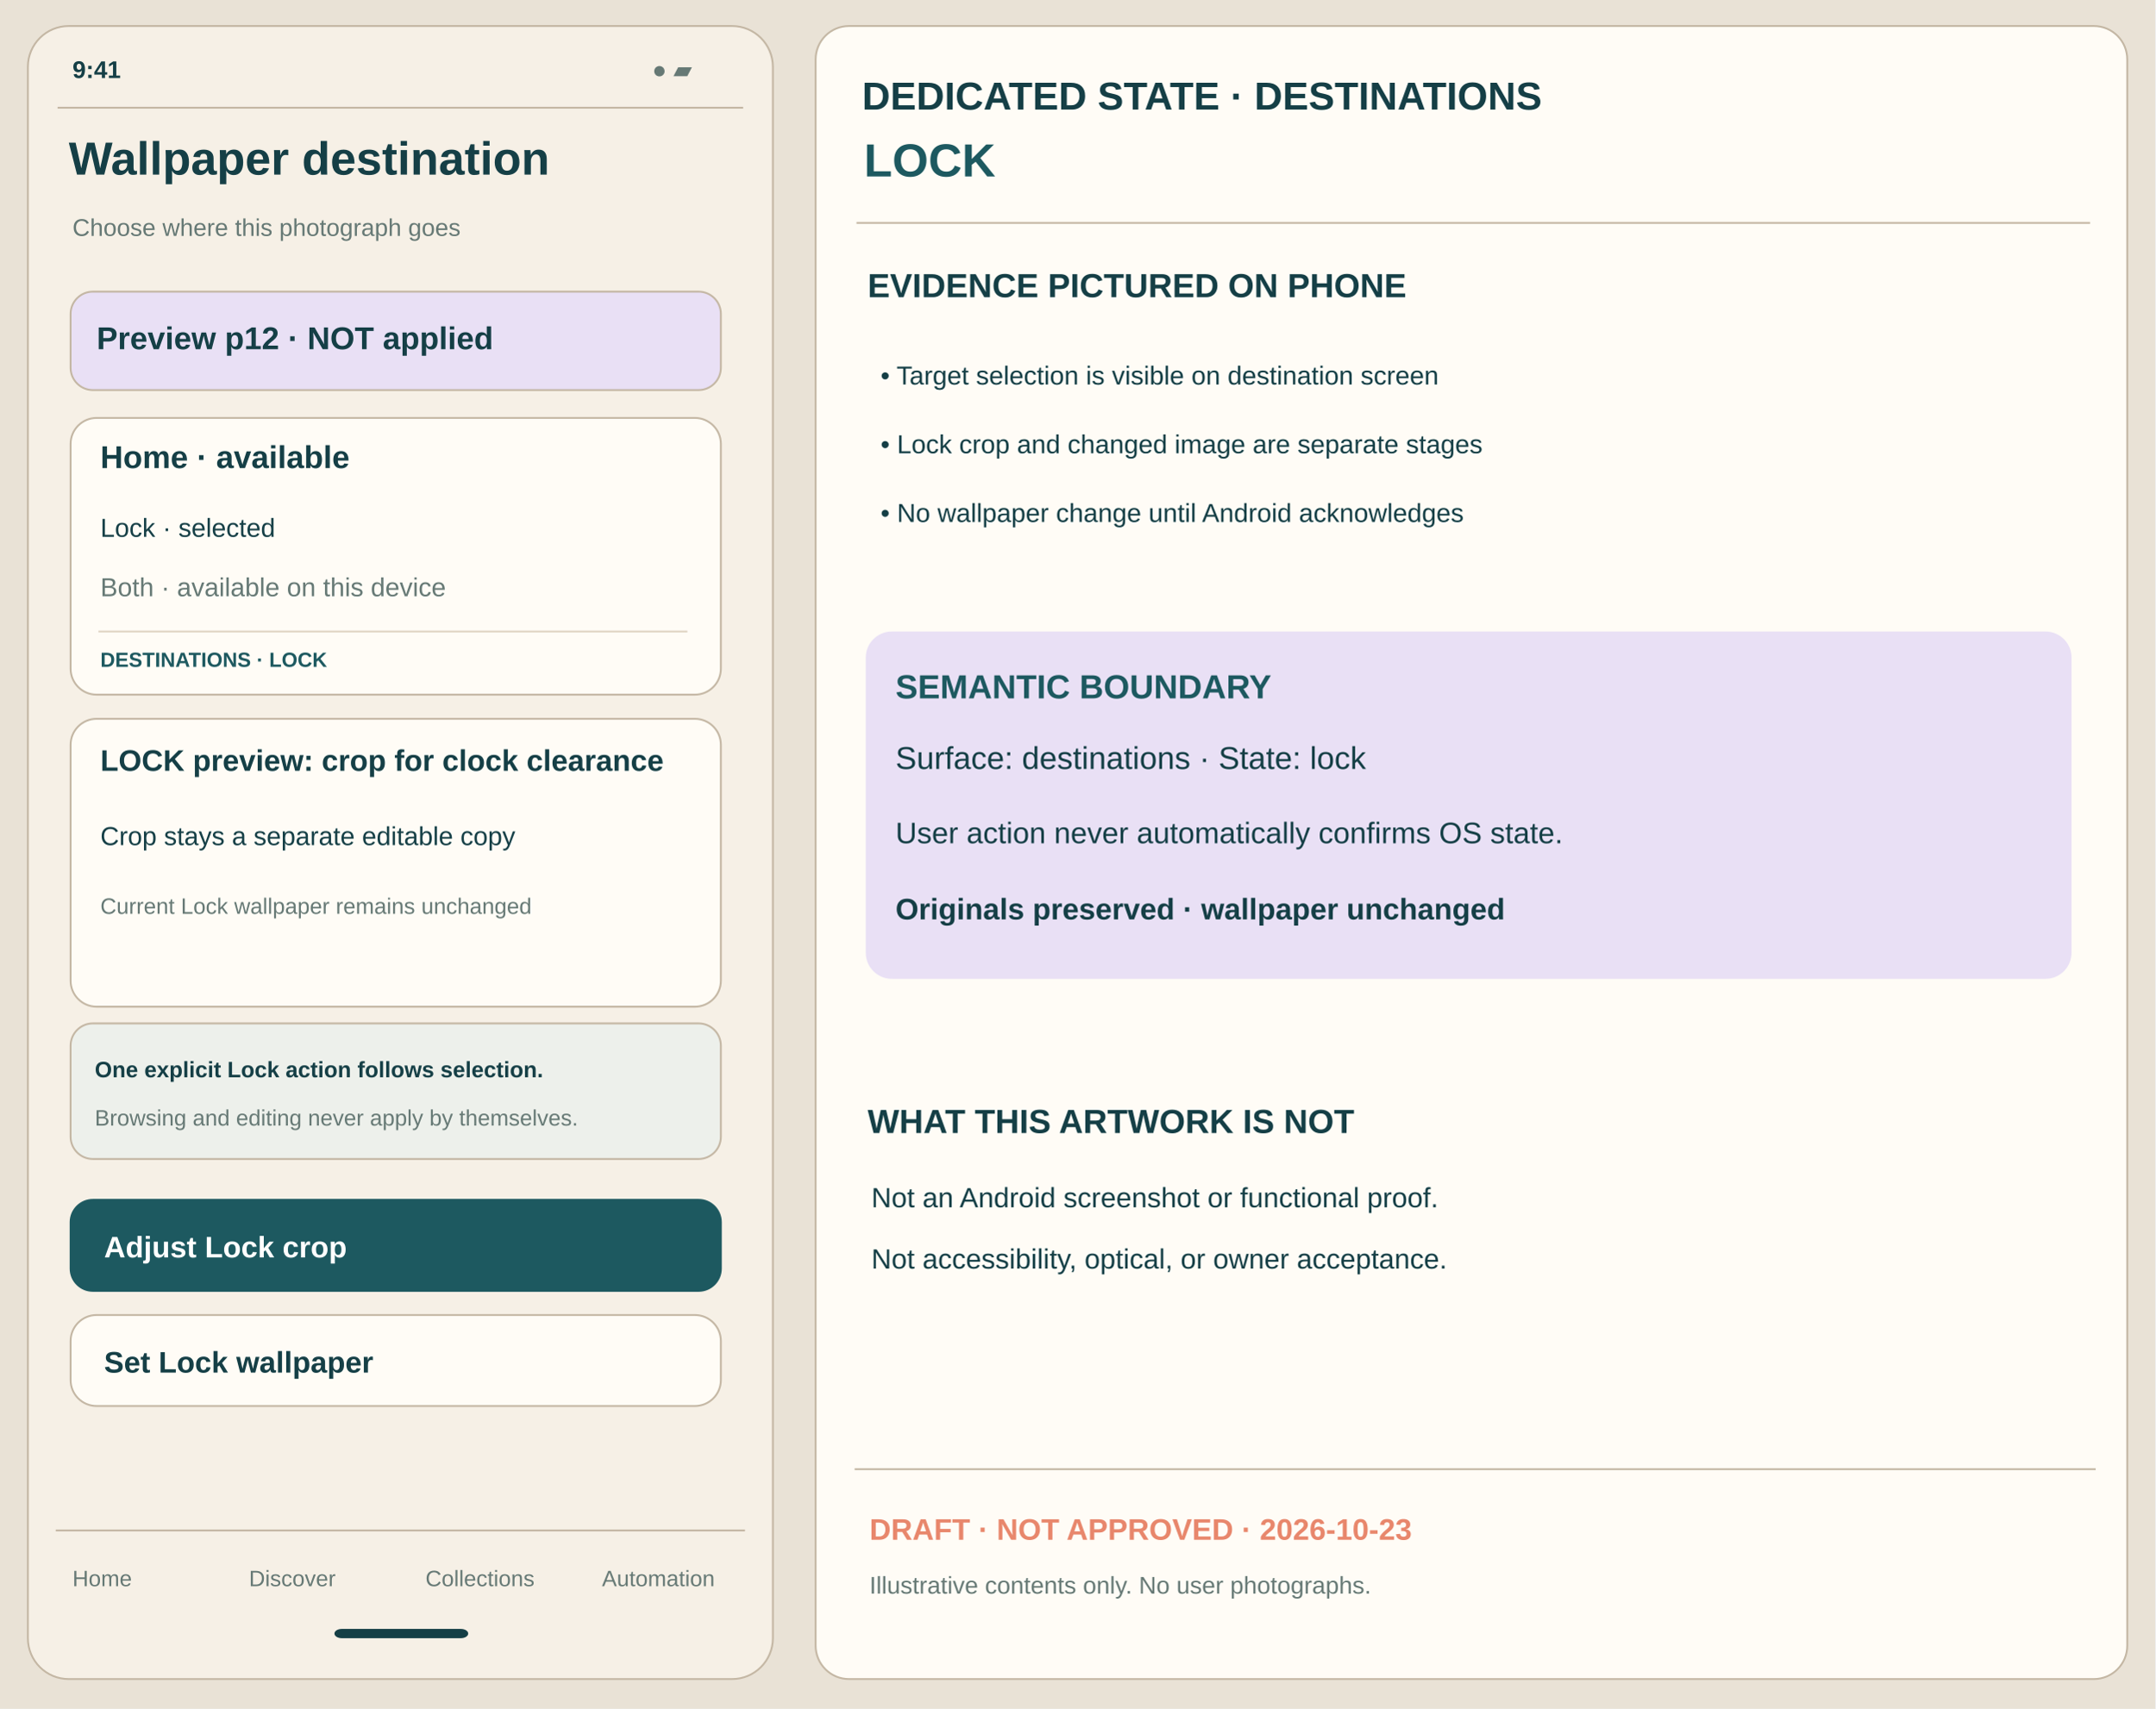
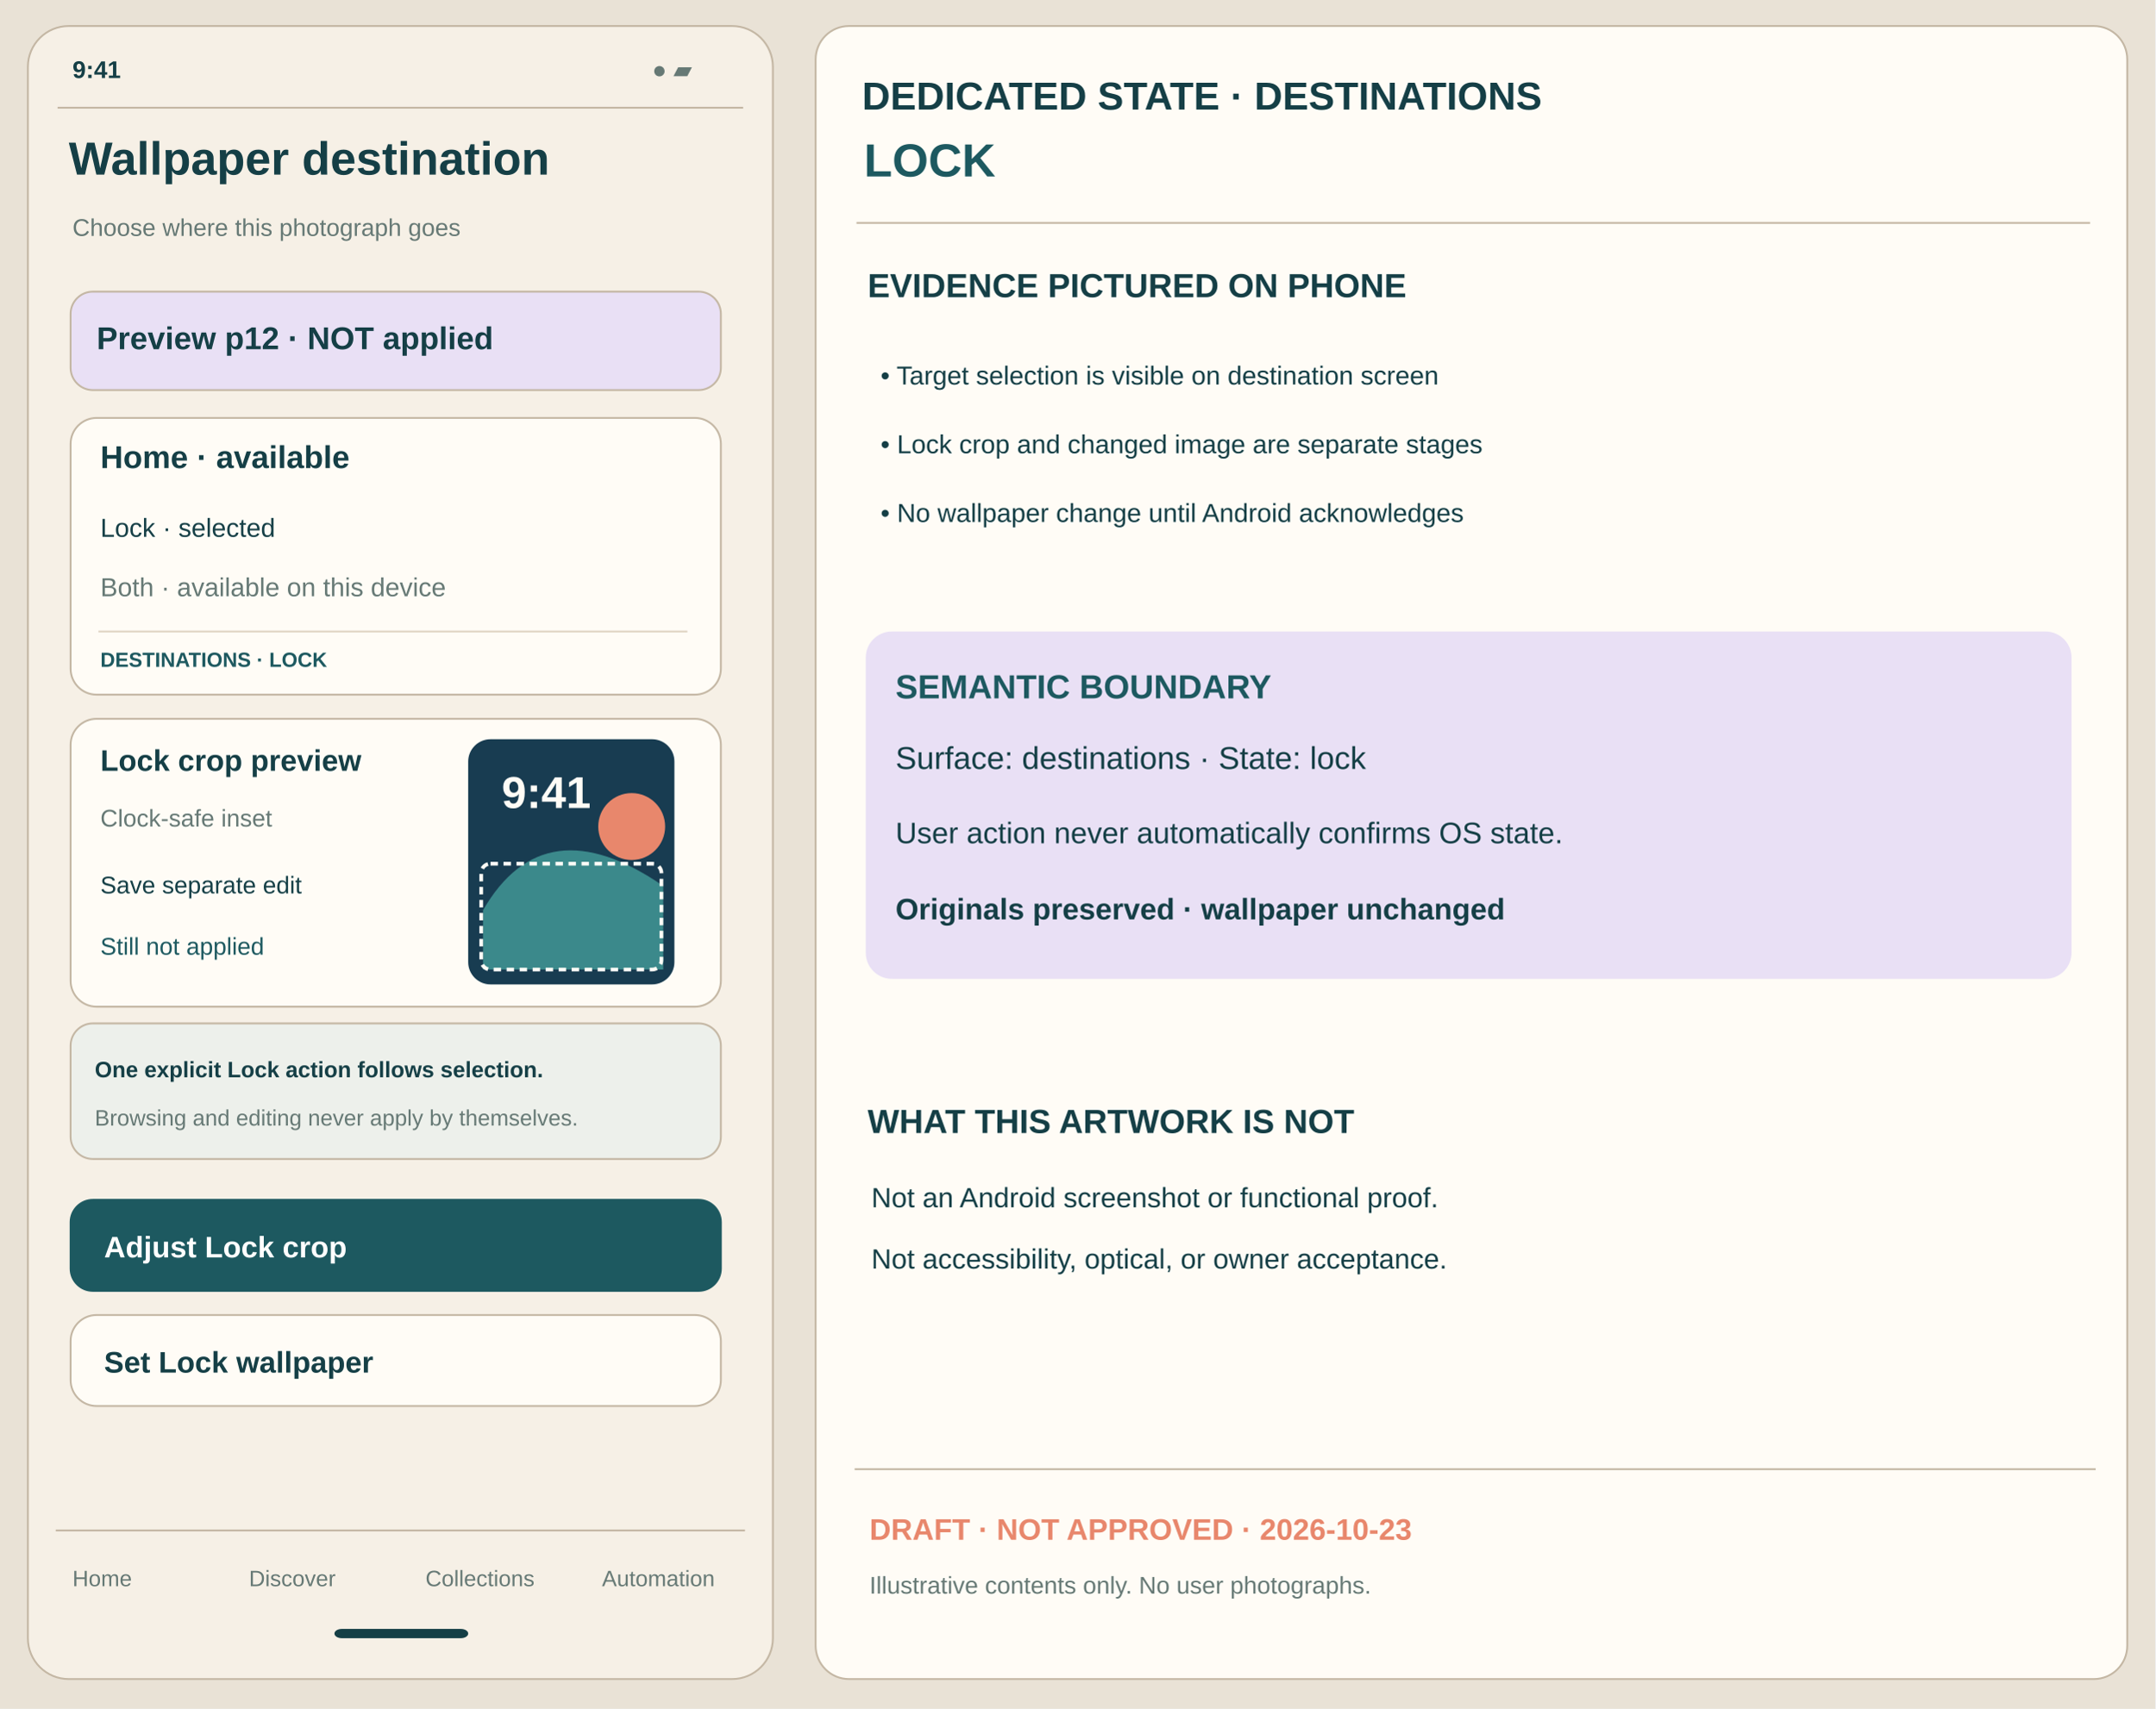
<svg xmlns="http://www.w3.org/2000/svg" width="1160" height="920" viewBox="0 0 1160 920" role="img" aria-label="destinations lock draft Glimpse state">
  <rect x="0" y="0" width="1160" height="920" rx="0" fill="#E9E2D6" stroke="none" />
  <rect x="15" y="14" width="401" height="890" rx="22" fill="#F6F0E6" stroke="#C4B7A4" />
  <text x="39" y="42" font-family="Arial,Helvetica,sans-serif" font-size="13" font-weight="700" fill="#153F46">9:41</text>
  <text x="351" y="42" font-family="Arial,Helvetica,sans-serif" font-size="13" font-weight="500" fill="#667975">● ▰</text>
  <path d="M31 58H400" stroke="#C4B7A4" />
  <text x="37" y="94" font-family="Arial,Helvetica,sans-serif" font-size="25" font-weight="700" fill="#153F46">Wallpaper destination</text>
  <text x="39" y="127" font-family="Arial,Helvetica,sans-serif" font-size="13" font-weight="500" fill="#667975">Choose where this photograph goes</text>
  <rect x="38" y="157" width="350" height="53" rx="12" fill="#E9E0F5" stroke="#C4B7A4" />
  <text x="52" y="188" font-family="Arial,Helvetica,sans-serif" font-size="17" font-weight="700" fill="#153F46">Preview p12 · NOT applied</text>
  <rect x="38" y="225" width="350" height="149" rx="14" fill="#FFFCF6" stroke="#C4B7A4" />
  <text x="54" y="252" font-family="Arial,Helvetica,sans-serif" font-size="17" font-weight="700" fill="#153F46">Home · available</text>
  <text x="54" y="289" font-family="Arial,Helvetica,sans-serif" font-size="14" font-weight="500" fill="#153F46">Lock · selected</text>
  <text x="54" y="321" font-family="Arial,Helvetica,sans-serif" font-size="14" font-weight="500" fill="#667975">Both · available on this device</text>
  <path d="M53 340H370" stroke="#DFD4C4" />
  <text x="54" y="359" font-family="Arial,Helvetica,sans-serif" font-size="11" font-weight="700" fill="#1D5960">DESTINATIONS · LOCK</text>
  <rect x="38" y="387" width="350" height="155" rx="14" fill="#FFFCF6" stroke="#C4B7A4" />
-   <text x="54" y="415" font-family="Arial,Helvetica,sans-serif" font-size="16" font-weight="700" fill="#153F46">LOCK preview: crop for clock clearance</text>
-   <text x="54" y="455" font-family="Arial,Helvetica,sans-serif" font-size="14" font-weight="500" fill="#153F46">Crop stays a separate editable copy</text>
-   <text x="54" y="492" font-family="Arial,Helvetica,sans-serif" font-size="12" font-weight="500" fill="#667975">Current Lock wallpaper remains unchanged</text>
+   <text x="54" y="415" font-family="Arial,sans-serif" font-weight="700" font-size="16" fill="#153F46">Lock crop preview</text>
+   <text x="54" y="445" font-family="Arial,sans-serif" font-size="13" fill="#667975">Clock-safe inset</text>
+   <text x="54" y="481" font-family="Arial,sans-serif" font-size="13" fill="#153F46">Save separate edit</text>
+   <text x="54" y="514" font-family="Arial,sans-serif" font-size="13" fill="#1D5960">Still not applied</text>
+   <rect x="252" y="398" width="111" height="132" rx="12" fill="#183C51" />
+   <path d="M260 490 Q293 433 357 477 L357 522 H260Z" fill="#3B898B" />
+   <circle cx="340" cy="445" r="18" fill="#E8876C" />
+   <text x="270" y="435" font-family="Arial,sans-serif" font-weight="700" font-size="24" fill="#FFFCF6">9:41</text>
+   <rect x="259" y="465" width="97" height="57" rx="5" fill="none" stroke="#FFFCF6" stroke-dasharray="4 3" stroke-width="2" />
  <rect x="38" y="551" width="350" height="73" rx="12" fill="#EDF0EB" stroke="#C4B7A4" />
  <text x="51" y="580" font-family="Arial,Helvetica,sans-serif" font-size="12" font-weight="700" fill="#153F46">One explicit Lock action follows selection.</text>
  <text x="51" y="606" font-family="Arial,Helvetica,sans-serif" font-size="12" font-weight="500" fill="#667975">Browsing and editing never apply by themselves.</text>
  <rect x="38" y="646" width="350" height="49" rx="12" fill="#1D5960" stroke="#1D5960" />
  <text x="56" y="677" font-family="Arial,Helvetica,sans-serif" font-size="16" font-weight="700" fill="#FFFFFF">Adjust Lock crop</text>
  <rect x="38" y="708" width="350" height="49" rx="14" fill="#FFFCF6" stroke="#C4B7A4" />
  <text x="56" y="739" font-family="Arial,Helvetica,sans-serif" font-size="16" font-weight="700" fill="#153F46">Set Lock wallpaper</text>
  <path d="M30 824H401" stroke="#C4B7A4" />
  <text x="39" y="854" font-family="Arial,Helvetica,sans-serif" font-size="12" font-weight="500" fill="#667975">Home</text>
  <text x="134" y="854" font-family="Arial,Helvetica,sans-serif" font-size="12" font-weight="500" fill="#667975">Discover</text>
  <text x="229" y="854" font-family="Arial,Helvetica,sans-serif" font-size="12" font-weight="500" fill="#667975">Collections</text>
  <text x="324" y="854" font-family="Arial,Helvetica,sans-serif" font-size="12" font-weight="500" fill="#667975">Automation</text>
  <rect x="180" y="877" width="72" height="5" rx="4" fill="#153F46" stroke="none" />
  <rect x="439" y="14" width="706" height="890" rx="18" fill="#FFFCF6" stroke="#C4B7A4" />
  <text x="464" y="59" font-family="Arial,Helvetica,sans-serif" font-size="21" font-weight="700" fill="#153F46">DEDICATED STATE · DESTINATIONS</text>
  <text x="465" y="95" font-family="Arial,Helvetica,sans-serif" font-size="25" font-weight="700" fill="#1D5960">LOCK</text>
  <path d="M461 120H1125" stroke="#C4B7A4" />
  <text x="467" y="160" font-family="Arial,Helvetica,sans-serif" font-size="18" font-weight="700" fill="#153F46">EVIDENCE PICTURED ON PHONE</text>
  <text x="474" y="207" font-family="Arial,Helvetica,sans-serif" font-size="14" font-weight="500" fill="#153F46">• Target selection is visible on destination screen</text>
  <text x="474" y="244" font-family="Arial,Helvetica,sans-serif" font-size="14" font-weight="500" fill="#153F46">• Lock crop and changed image are separate stages</text>
  <text x="474" y="281" font-family="Arial,Helvetica,sans-serif" font-size="14" font-weight="500" fill="#153F46">• No wallpaper change until Android acknowledges</text>
  <rect x="466" y="340" width="649" height="187" rx="14" fill="#E9E0F5" stroke="none" />
  <text x="482" y="376" font-family="Arial,Helvetica,sans-serif" font-size="18" font-weight="700" fill="#1D5960">SEMANTIC BOUNDARY</text>
  <text x="482" y="414" font-family="Arial,Helvetica,sans-serif" font-size="17" font-weight="500" fill="#153F46">Surface: destinations  ·  State: lock</text>
  <text x="482" y="454" font-family="Arial,Helvetica,sans-serif" font-size="16" font-weight="500" fill="#153F46">User action never automatically confirms OS state.</text>
  <text x="482" y="495" font-family="Arial,Helvetica,sans-serif" font-size="16" font-weight="700" fill="#153F46">Originals preserved · wallpaper unchanged</text>
  <text x="467" y="610" font-family="Arial,Helvetica,sans-serif" font-size="18" font-weight="700" fill="#153F46">WHAT THIS ARTWORK IS NOT</text>
  <text x="469" y="650" font-family="Arial,Helvetica,sans-serif" font-size="15" font-weight="500" fill="#153F46">Not an Android screenshot or functional proof.</text>
  <text x="469" y="683" font-family="Arial,Helvetica,sans-serif" font-size="15" font-weight="500" fill="#153F46">Not accessibility, optical, or owner acceptance.</text>
  <path d="M460 791H1128" stroke="#C4B7A4" />
  <text x="468" y="829" font-family="Arial,Helvetica,sans-serif" font-size="16" font-weight="700" fill="#E8876C">DRAFT · NOT APPROVED · 2026-10-23</text>
  <text x="468" y="858" font-family="Arial,Helvetica,sans-serif" font-size="13" font-weight="500" fill="#667975">Illustrative contents only. No user photographs.</text>
</svg>
